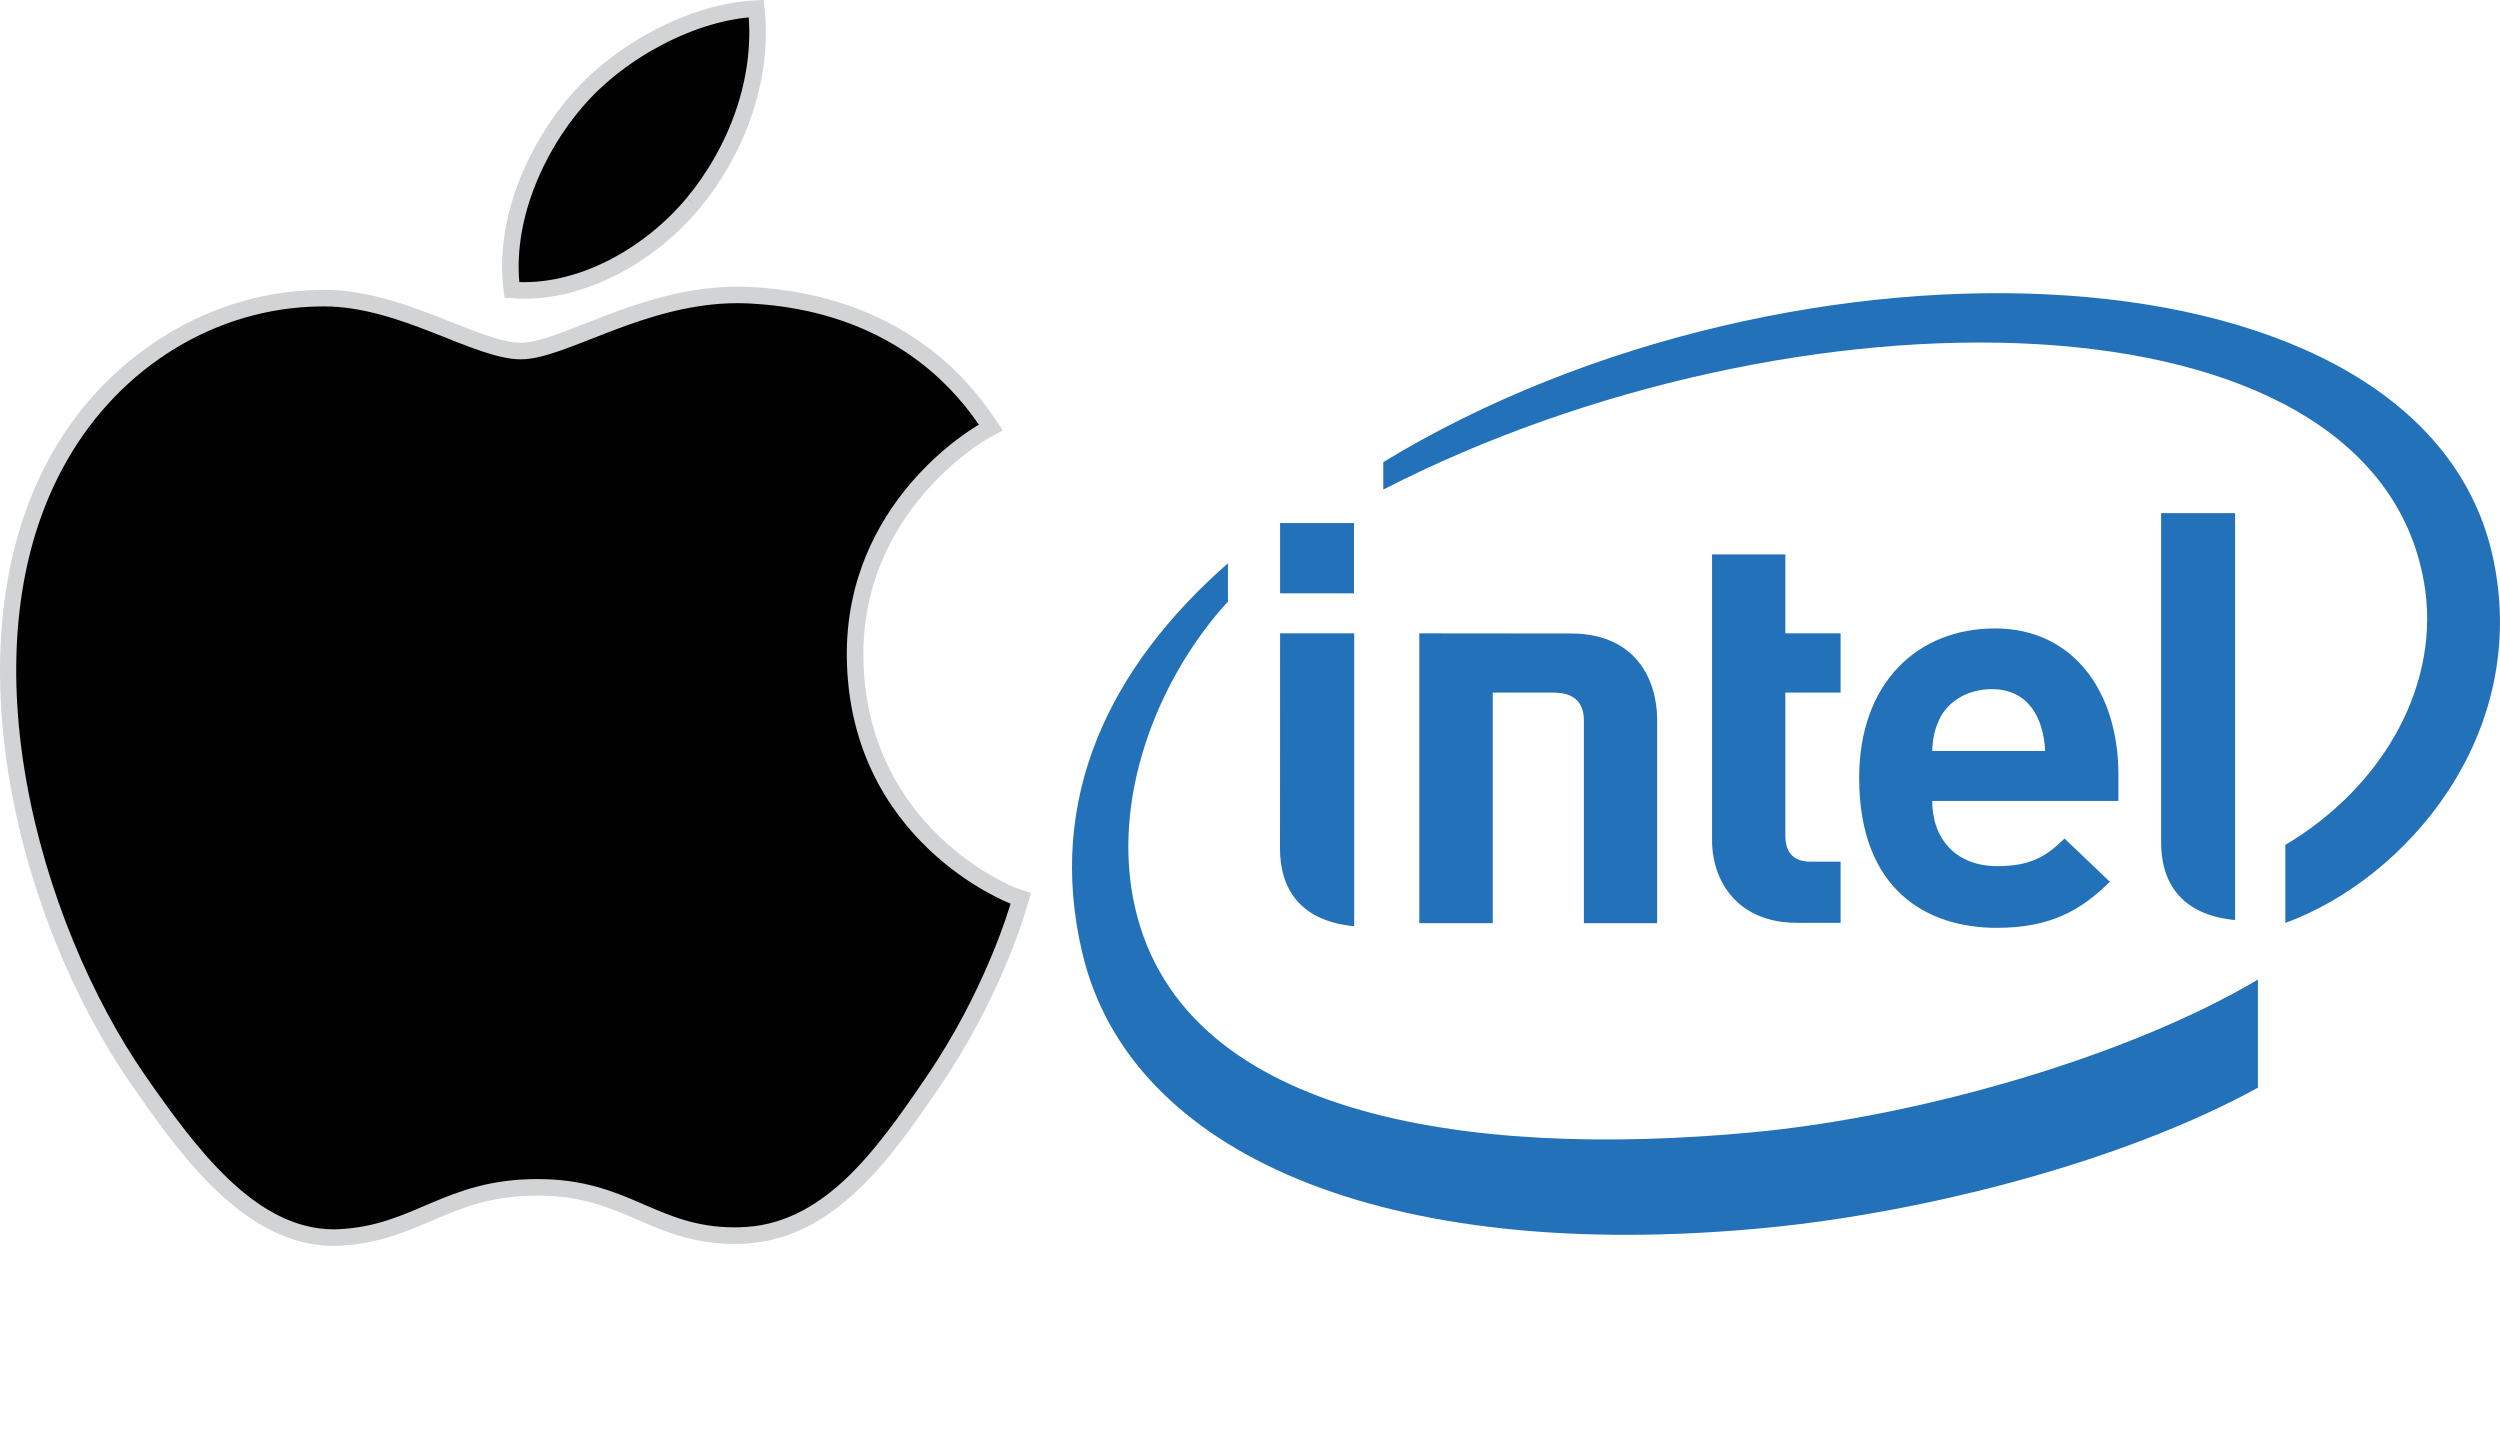
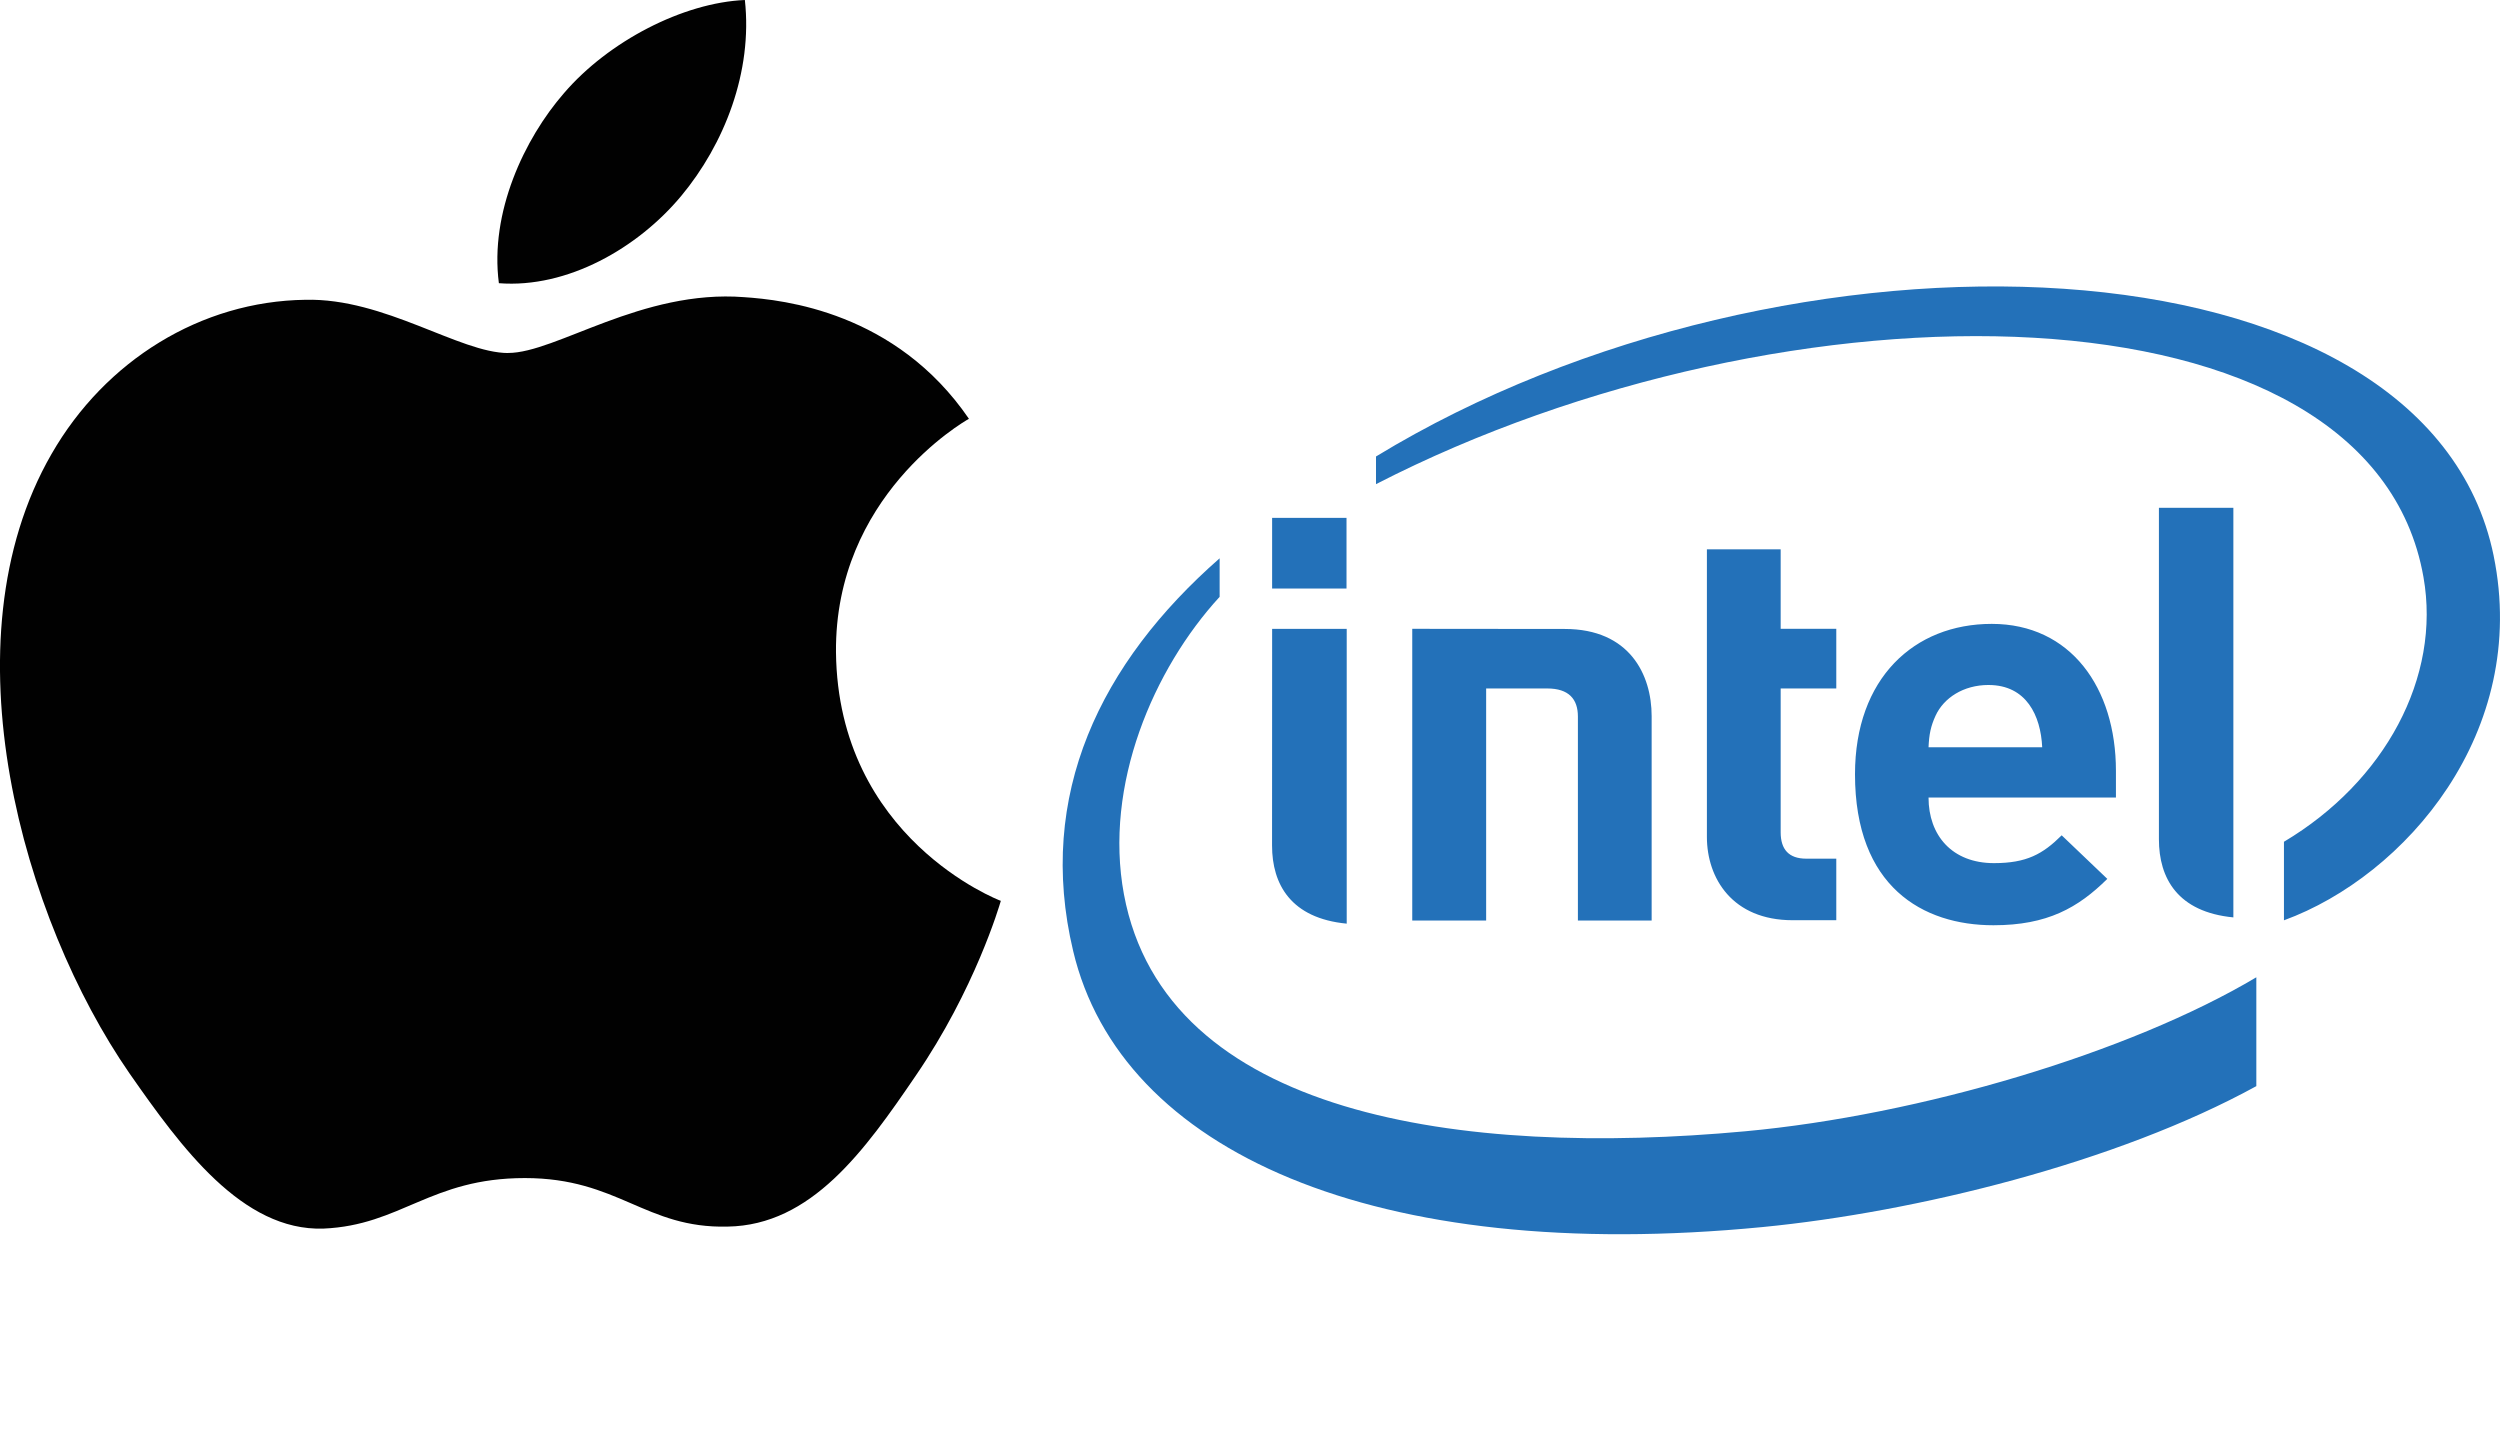
- <svg xmlns="http://www.w3.org/2000/svg" id="Layer_1" width="150.98" height="87.388" viewBox="0 0 150.98 87.388">
+ <svg xmlns="http://www.w3.org/2000/svg" id="Layer_1" width="150" height="86.868" viewBox="0 0 150 86.868">
  <defs>
    <style>
      .cls-1 {
-         fill: #d1d3d4;
-       }
- 
-       .cls-2, .cls-3 {
        fill: #010101;
      }

-       .cls-3 {
-         stroke: #d1d3d4;
-         stroke-miterlimit: 10;
-       }
- 
-       .cls-4 {
+       .cls-2 {
        fill: #2371b9;
      }
    </style>
  </defs>
-   <g>
-     <path class="cls-2" d="M20.161,74.74c-5.18,0-9.027-5.521-11.835-9.552C1.346,55.092-2.668,38.459,3.637,27.516c3.318-5.781,9.32-9.424,15.665-9.508l.253-.003c2.705,0,5.277,1.022,7.547,1.923,1.661.66,3.103,1.232,4.246,1.272l.124-.001c1.01,0,2.425-.556,4.065-1.2,2.483-.976,5.574-2.189,9.021-2.189.367,0,.739.014,1.114.043,5.98.405,10.774,3.004,13.858,7.515l.31.453-.479.267c-.318.177-7.798,4.439-7.72,13.563.114,10.872,9.463,14.417,9.558,14.451l.439.161-.125.449c-.159.547-1.649,5.487-5.173,10.633-2.933,4.306-6.257,9.187-11.696,9.273l-.29.004c-2.375,0-4.039-.72-5.647-1.415-1.708-.738-3.473-1.501-6.234-1.501-2.943,0-4.806.796-6.607,1.565-1.577.673-3.207,1.369-5.458,1.466l-.244.004Z" />
-     <path class="cls-1" d="M44.557,18.309c.355,0,.713.013,1.075.042,2.356.16,9.095.878,13.485,7.298-.359.2-8.057,4.666-7.977,14.004.117,11.168,9.771,14.879,9.891,14.919-.08.276-1.554,5.305-5.105,10.49-3.072,4.509-6.263,8.975-11.291,9.055-.096.002-.19.004-.284.004-4.724,0-6.365-2.915-11.88-2.915-5.667,0-7.418,2.832-12.087,3.032-.074.002-.148.004-.222.004-4.755,0-8.362-4.94-11.426-9.338C2.393,55.726-2.433,39.053,4.07,27.765c3.228-5.624,8.972-9.175,15.239-9.258.082-.002.164-.003.246-.003,4.655,0,9.056,3.197,11.917,3.197v-.003c2.703,0,7.419-3.39,13.085-3.39M44.557,17.309c-3.541,0-6.681,1.233-9.203,2.224-1.592.625-2.967,1.166-3.882,1.166h-.135c-1.057-.047-2.513-.625-4.051-1.236-2.311-.918-4.93-1.958-7.731-1.958-.09,0-.18.001-.271.003-6.509.086-12.675,3.826-16.081,9.76-6.406,11.121-2.354,27.983,4.71,38.203,2.874,4.125,6.806,9.77,12.249,9.77.084,0,.169-.001.254-.004,2.353-.101,4.026-.815,5.644-1.506,1.836-.784,3.57-1.525,6.411-1.525,2.657,0,4.298.709,6.035,1.46,1.655.716,3.367,1.455,5.845,1.455.102,0,.204-.001.308-.004,5.689-.09,9.24-5.303,12.094-9.492,3.575-5.22,5.08-10.222,5.239-10.775l.267-.923-.911-.304c-.067-.026-9.098-3.522-9.207-13.981-.075-8.829,7.387-13.077,7.463-13.119l.959-.533-.619-.906c-3.174-4.641-8.098-7.315-14.242-7.731-.369-.029-.757-.044-1.143-.044h0Z" />
-   </g>
-   <path class="cls-3" d="M41.848,12.284c2.589-3.108,4.3-7.455,3.824-11.764-3.708.16-8.177,2.473-10.849,5.584-2.396,2.752-4.466,7.181-3.91,11.408,4.11.32,8.339-2.113,10.932-5.225" />
-   <path class="cls-4" d="M90.149,41.828v13.926h-4.434v-17.505l9.152.009c3.887,0,5.212,2.741,5.212,5.232v12.264h-4.425v-12.241c0-1.043-.54-1.685-1.842-1.685h-3.663ZM120.293,41.619c-1.515,0-2.688.779-3.178,1.837-.291.635-.39,1.121-.424,1.899h6.82c-.088-1.899-.949-3.735-3.218-3.735M116.691,48.371c0,2.267,1.409,3.936,3.926,3.936,1.958,0,2.931-.543,4.063-1.669l2.738,2.614c-1.753,1.731-3.593,2.782-6.834,2.782-4.244,0-8.305-2.314-8.305-9.058,0-5.762,3.546-9.024,8.205-9.024,4.723,0,7.451,3.819,7.451,8.822v1.597h-11.245M108.538,55.732c-3.612,0-5.144-2.514-5.144-4.997v-17.255h4.426v4.769h3.337v3.579h-3.337v8.63c0,1.017.48,1.581,1.536,1.581h1.801v3.693h-2.619M81.771,35.831h-4.464v-4.24h4.464v4.24ZM81.782,55.938c-3.342-.321-4.48-2.349-4.48-4.688l.005-13h4.475v17.689ZM134.981,55.564c-3.336-.322-4.467-2.346-4.467-4.682v-19.894h4.467v24.577ZM150.598,33.862c-4.049-19.738-42.363-20.988-67.059-5.954v1.66c24.671-12.679,59.66-12.604,62.848,5.576,1.066,6.011-2.321,12.279-8.371,15.881v4.713c7.282-2.664,14.749-11.302,12.581-21.876M105.707,68.396c-17.044,1.576-34.805-.898-37.291-14.217-1.217-6.566,1.775-13.525,5.742-17.849v-2.312c-7.143,6.264-11.02,14.193-8.788,23.563,2.849,12.015,18.092,18.824,41.359,16.563,9.206-.898,21.254-3.858,29.631-8.456v-6.531c-7.601,4.526-20.178,8.269-30.653,9.239" />
+   <path class="cls-1" d="M30.492,21.182c-2.912,0-7.418-3.311-12.164-3.195-6.266.083-12.01,3.634-15.239,9.258-6.503,11.288-1.677,27.961,4.666,37.136,3.112,4.466,6.782,9.491,11.648,9.335,4.669-.2,6.42-3.032,12.087-3.032,5.624,0,7.218,3.032,12.164,2.912,5.028-.08,8.22-4.546,11.291-9.055,3.551-5.185,5.025-10.213,5.105-10.49-.12-.04-9.774-3.751-9.891-14.919-.08-9.338,7.618-13.804,7.977-14.004-4.389-6.42-11.129-7.138-13.485-7.298-6.143-.479-11.288,3.348-14.16,3.348v.003Z" />
+   <path class="cls-1" d="M40.868,11.764c2.589-3.108,4.3-7.455,3.824-11.764-3.708.16-8.177,2.473-10.849,5.584-2.396,2.752-4.466,7.181-3.91,11.408,4.11.32,8.339-2.113,10.932-5.225" />
+   <path class="cls-2" d="M89.169,41.308v13.926h-4.434v-17.505l9.152.009c3.887,0,5.212,2.741,5.212,5.232v12.264h-4.425v-12.241c0-1.043-.54-1.685-1.842-1.685h-3.663ZM119.314,41.099c-1.515,0-2.688.779-3.178,1.837-.291.635-.39,1.121-.424,1.899h6.82c-.088-1.899-.949-3.735-3.218-3.735M115.712,47.852c0,2.267,1.409,3.936,3.926,3.936,1.958,0,2.931-.543,4.063-1.669l2.738,2.614c-1.753,1.731-3.593,2.782-6.834,2.782-4.244,0-8.305-2.314-8.305-9.058,0-5.762,3.546-9.024,8.205-9.024,4.723,0,7.451,3.819,7.451,8.822v1.597h-11.245M107.558,55.213c-3.612,0-5.144-2.514-5.144-4.997v-17.255h4.426v4.769h3.337v3.579h-3.337v8.63c0,1.017.48,1.581,1.536,1.581h1.801v3.693h-2.619M80.791,35.311h-4.464v-4.24h4.464v4.24ZM80.803,55.419c-3.342-.321-4.48-2.349-4.48-4.688l.005-13h4.475v17.689ZM134.002,55.044c-3.336-.322-4.467-2.346-4.467-4.682v-19.894h4.467v24.577ZM149.619,33.343c-4.049-19.738-42.363-20.988-67.059-5.954v1.66c24.671-12.679,59.66-12.604,62.848,5.576,1.066,6.011-2.321,12.279-8.371,15.881v4.713c7.282-2.664,14.749-11.302,12.581-21.876M104.727,67.876c-17.044,1.576-34.805-.898-37.291-14.217-1.217-6.566,1.775-13.525,5.742-17.849v-2.312c-7.143,6.264-11.02,14.193-8.788,23.563,2.849,12.015,18.092,18.824,41.359,16.563,9.206-.898,21.254-3.858,29.631-8.456v-6.531c-7.601,4.526-20.178,8.269-30.653,9.239" />
</svg>
